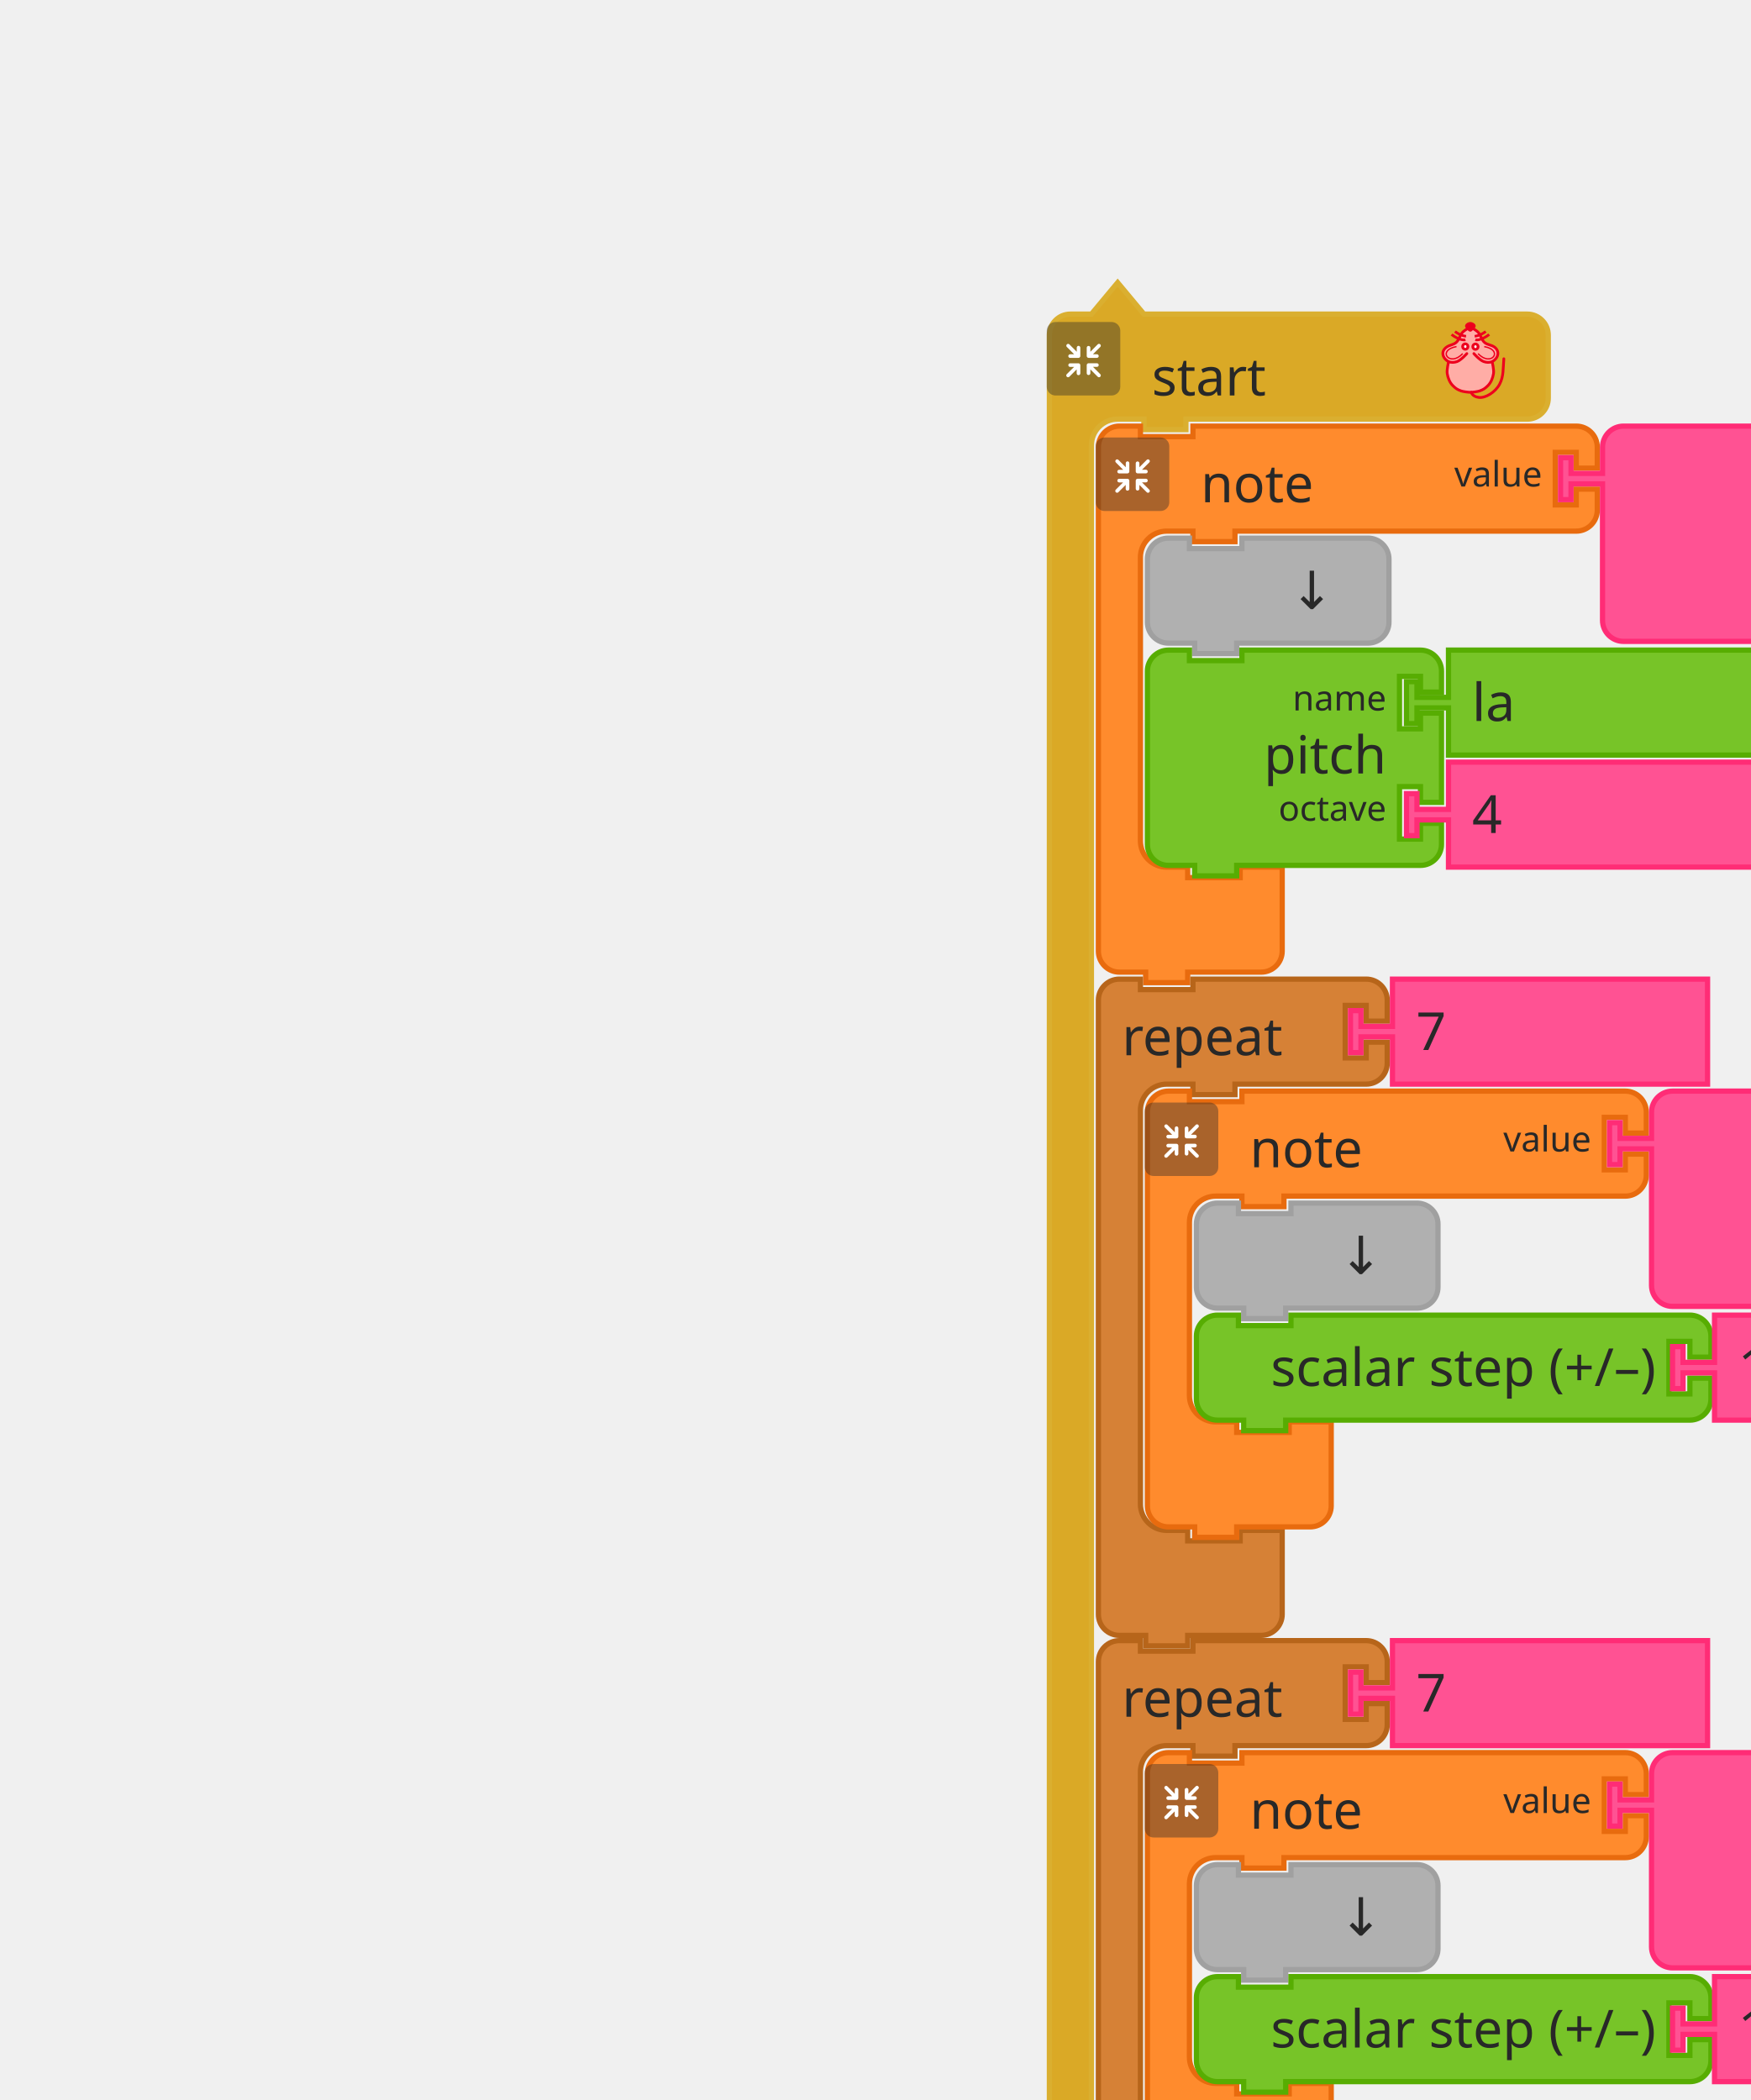
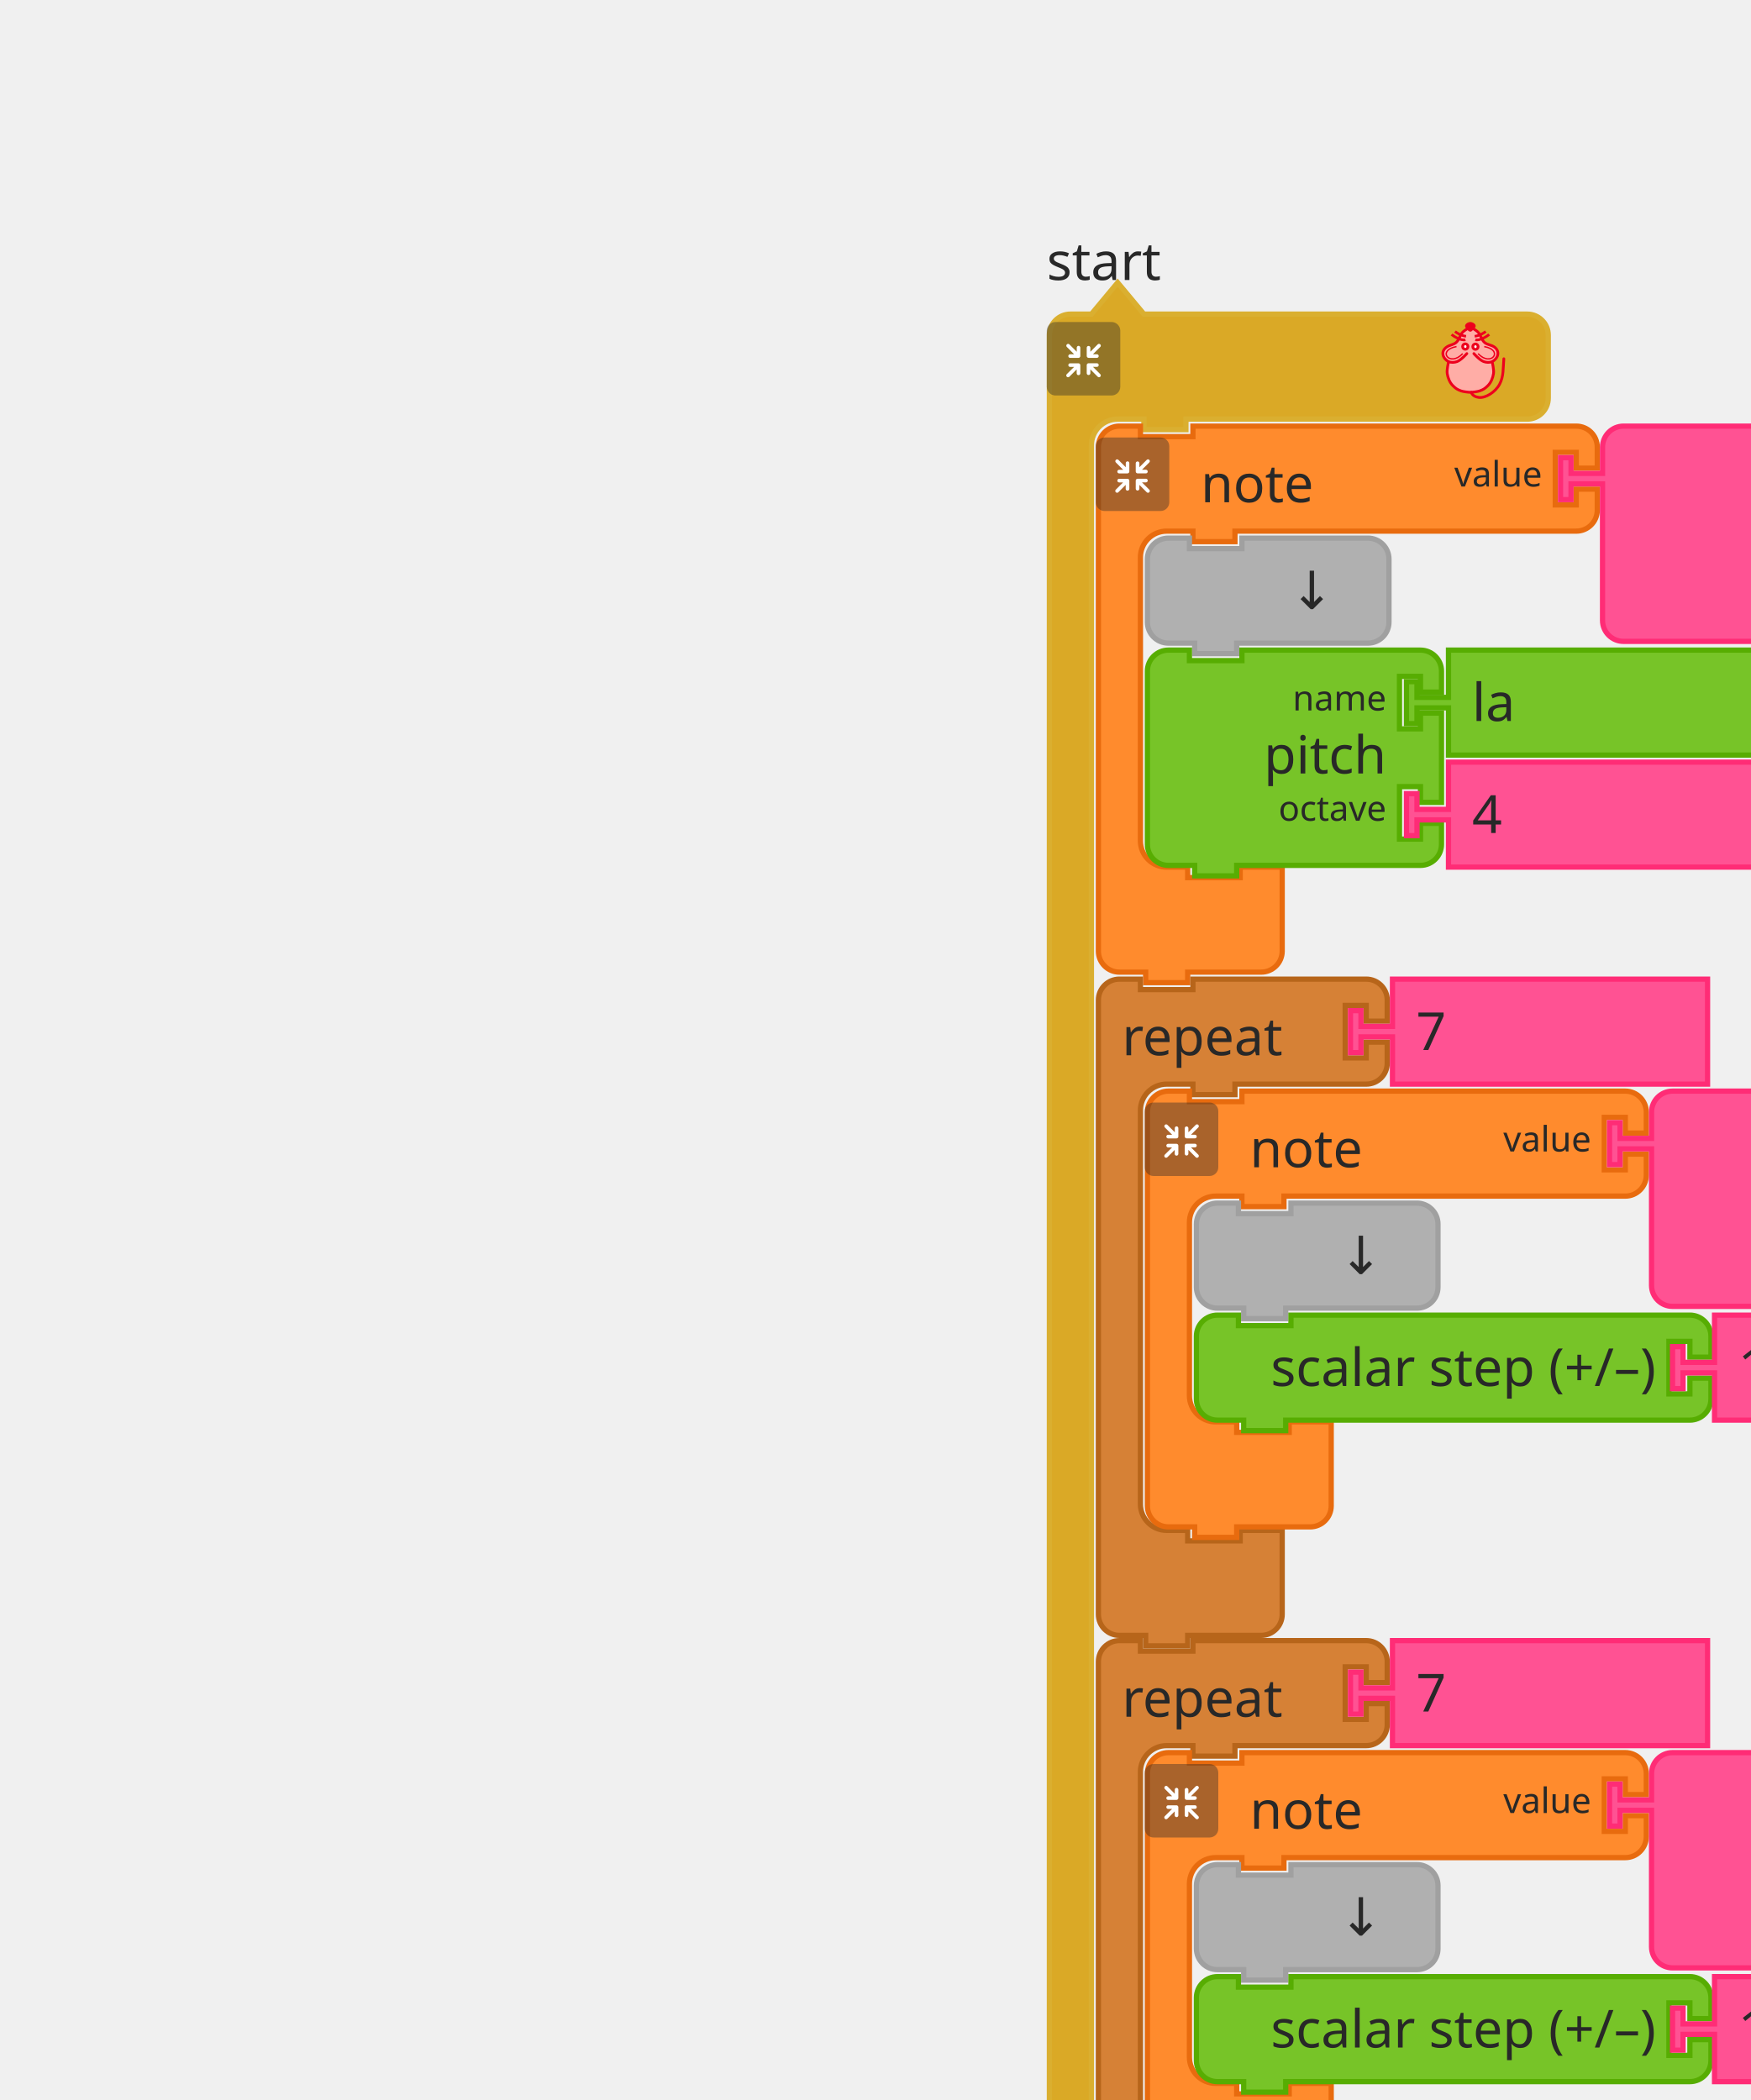
<svg xmlns="http://www.w3.org/2000/svg" width="500" height="600">
  <g>
    <g transform="translate(299, 80)">
      <g transform="scale(1.5, 1.5)">
        <path d="m0.5 14.5 L 0.5 10.5 A 4 4 90 0 1 4.5 6.5 L 8.5 6.5 L 13.5 0.5 L 18.5 6.5 L 27.5 6.5 L 87.5 6.5 L 91.5 6.5 A 4 4 90 0 1 95.5 10.5 L 95.5 14.5 L 95.5 18.5 L 95.5 22.5 A 4 4 90 0 1 91.5 26.5 L 87.5 26.5 L 27.5 26.5 L 26.5 26.5 L 26.5 28.5 L 18.5 28.5 L 18.5 26.5 L 17.5 26.5 L 13.5 26.5 A 5 5 90 0 0 8.5 31.5 L 8.5 35.5 L 8.5 39.5 L 8.5 375.5 L 8.5 379.5 A 5 5 90 0 0 13.5 384.5 L 17.5 384.5 L 17.5 386.5 L 27.5 386.5 L 27.5 384.5 L 35.5 384.5 L 35.5 390.5 L 35.5 396.5 L 35.5 400.5 A 4 4 90 0 1 31.5 404.5 L 27.5 404.5 L 18.5 404.5 L 13.5 410.5 L 8.5 404.5 L 4.5 404.5 A 4 4 90 0 1 0.5 400.5 L 0.5 396.5 z" style="fill:#DAA926;fill-opacity:1;stroke:#DAAF30;stroke-width:1;stroke-linecap:round;stroke-opacity:1;" />
        <text style="font-size:10px;fill:#282828;font-family:sans-serif;text-anchor:start">
-           <tspan x="20" y="22">start</tspan>
+           <tspan x="0" y="0">start</tspan>
        </text>
      </g>
    </g>
    <g transform="translate(299, 92) scale(0.5 0.5)">
      <g style="isolation:isolate">
        <g id="レイヤー_2" data-name="レイヤー 2">
          <g id="Icon">
            <rect width="42" height="42" rx="5" ry="5" style="fill:#292929;opacity:0.4;mix-blend-mode:multiply" />
            <path d="M30.56,29.8l-4.17-4.16h2.26a1,1,0,1,0,0-2.07H23.94a1.08,1.08,0,0,0-1.11,1v0s0,0,0,.06v4.64h0a1,1,0,1,0,2.08,0V27.08l4.19,4.19a1,1,0,0,0,1.46,0A1,1,0,0,0,30.56,29.8Z" style="fill:#fff" />
            <path d="M19.17,24.6a1.08,1.08,0,0,0-1.11-1H13.35a1,1,0,1,0,0,2.07H15.6L11.44,29.8a1,1,0,0,0,1.47,1.47l4.18-4.19v2.26a1,1,0,1,0,2.08,0V24.7s0,0,0-.06A.08.08,0,0,1,19.17,24.6Z" style="fill:#fff" />
            <path d="M23.94,20.5h4.7a1,1,0,1,0,0-2.08H26.39l4.17-4.16a1,1,0,0,0,0-1.47,1,1,0,0,0-1.46,0L24.91,17V14.72a1,1,0,1,0-2.08,0v4.64a.43.43,0,0,0,0,.05v.05A1.09,1.09,0,0,0,23.94,20.5Z" style="fill:#fff" />
            <path d="M18.13,13.62a1.08,1.08,0,0,0-1,1.09V17l-4.18-4.19a1,1,0,0,0-1.47,0,1,1,0,0,0,0,1.46l4.16,4.17H13.35a1,1,0,1,0,0,2.08h4.71a1.09,1.09,0,0,0,1.11-1,.08.08,0,0,1,0,0s0,0,0-.06V14.71A1.07,1.07,0,0,0,18.13,13.62Z" style="fill:#fff" />
          </g>
        </g>
      </g>
    </g>
    <g transform="translate(409, 92) scale(0.4 0.4)">
      <g transform="translate(-3.188483,0.1254822)" style="fill:#ffada6;stroke:#ed001d;stroke-width:2;stroke-miterlimit:4;stroke-dasharray:none" id="g3586">
        <path style="fill:#ffada6;stroke:none;stroke-width:1px;stroke-linecap:butt;stroke-linejoin:miter;stroke-opacity:1" id="path4725" d="m 31.188,5.875 c 0,0 -1.255,-1 -2,-1 -1.491,0 -2.946,0.946 -4,2 -1.581,1.581 -1.693,4.186 -3,6 -0.827,1.147 -1.853,2.173 -3,3 -1.814,1.307 -4.419,1.419 -6,3 -1.054,1.054 -2,2.509 -2,4 0,1.491 1.177,3.54 2,4 2.595,1.45 0.837,0.649 2,2 0,0 -1.04,3.301 -1,5 0.065,2.748 2,7 2,8 0,1 3.622,4.469 6,6 2.395,1.542 5.324,2.059 8.165,2.258 3.066,0.215 5.976,-0.356 8.67,-1.835 1.653,-0.907 3.02,-1.925 4.165,-3.423 1.631,-2.136 3.31,-4.403 4,-7 0.428,-1.611 0.204,-3.346 0,-5 -0.168,-1.364 -1.272,-2.653 -1,-4 0.33,-1.634 2.32,-2.478 3,-4 0.694,-1.552 1.688,-3.446 1,-5 -0.786,-1.777 -3.358,-1.961 -5,-3 -1.016,-0.643 -2.106,-1.197 -3,-2 -1.936,-1.74 -3.442,-3.914 -5,-6 -0.719,-0.963 -1.045,-2.27 -2,-3 -0.838,-0.64 -1.974,-1.242 -3,-1 -0.459,0.108 -1,1 -1,1" />
        <path d="m 46.21,28.157 c 0,0 1.464,5.739 1.001,8.584 -0.503,3.094 -1.734,6.32 -4.004,8.584 -2.062,2.056 -3.207,2.828 -6.007,3.815 -1.29,0.455 -4.974,0.954 -6.514,0.954 -1.541,0 -5.224,-0.499 -6.514,-0.954 -2.799,-0.987 -3.945,-1.759 -6.007,-3.815 -2.271,-2.264 -3.501,-5.49 -4.004,-8.584 -0.463,-2.845 1.001,-8.584 1.001,-8.584 M 28.176,22.434 c 0,0 -4.122,4.706 -7.008,5.723 -1.878,0.662 -4.202,0.826 -6.007,0 -1.926,-0.882 -3.584,-2.773 -4.004,-4.769 -0.478,-2.269 0.559,-4.124 2.47,-5.529 2.067,-1.52 4.598,-1.663 6.539,-3.055 2.515,-1.804 2.912,-5.39 5.005,-7.63 1.421,-1.521 5.513,-3.815 5.513,-3.815 0,0 4.092,2.294 5.513,3.815 2.093,2.24 2.49,5.826 5.005,7.63 1.941,1.392 4.539,1.466 6.606,2.927 1.937,1.37 2.882,3.387 2.404,5.656 -0.421,1.996 -2.079,3.887 -4.004,4.769 -1.805,0.826 -4.129,0.662 -6.007,0 -2.885,-1.017 -7.008,-5.723 -7.008,-5.723" id="path4505-6" style="fill:none;stroke:#ed001d;stroke-width:1.954;stroke-linecap:round;stroke-linejoin:miter;stroke-miterlimit:4;stroke-dasharray:none;stroke-opacity:1" />
        <g id="g4565" transform="matrix(1.001084,0,0,0.9537592,57.40195,5.386365)" style="fill:none;stroke:#ed001d;stroke-opacity:1">
          <g id="g4553" transform="translate(0,-1)" style="fill:none;stroke:#ed001d;stroke-opacity:1">
            <path d="M -30.228,8.514 C -33.423,9.403 -38.624,5.875 -40.103,4.586" id="path3411-7" style="fill:none;fill-rule:evenodd;stroke:#ed001d;stroke-width:1.932;stroke-linecap:butt;stroke-linejoin:miter;stroke-miterlimit:4;stroke-dasharray:none;stroke-opacity:1" />
            <path d="M -29.76,5.905 C -33.101,5.474 -35.931,3.736 -37.634,2.342" id="path3413-5" style="fill:none;fill-rule:evenodd;stroke:#ed001d;stroke-width:1.932;stroke-linecap:butt;stroke-linejoin:miter;stroke-miterlimit:4;stroke-dasharray:none;stroke-opacity:1" />
          </g>
          <g id="g4557" style="fill:none;stroke:#ed001d;stroke-opacity:1">
            <path d="m -23.146,7.514 c 3.195,0.889 8.396,-2.64 9.874,-3.929" id="path3411-3" style="fill:none;fill-rule:evenodd;stroke:#ed001d;stroke-width:1.932;stroke-linecap:butt;stroke-linejoin:miter;stroke-miterlimit:4;stroke-dasharray:none;stroke-opacity:1" />
            <path d="m -23.614,4.905 c 3.341,-0.431 6.171,-2.168 7.873,-3.563" id="path3413-56" style="fill:none;fill-rule:evenodd;stroke:#ed001d;stroke-width:1.932;stroke-linecap:butt;stroke-linejoin:miter;stroke-miterlimit:4;stroke-dasharray:none;stroke-opacity:1" />
          </g>
        </g>
        <g id="g4636" transform="matrix(1.001084,0,0,0.9537592,57.9306,3.478847)" style="fill:#ffffff;stroke:#ed001d;stroke-opacity:1;fill-opacity:0.941">
          <ellipse cx="-30.837" cy="14.613" id="circle3409-2" rx="1.885" ry="2.067" style="fill:#ffffff;fill-rule:evenodd;stroke:#ed001d;stroke-width:2;stroke-linecap:butt;stroke-linejoin:miter;stroke-miterlimit:4;stroke-dasharray:none;stroke-opacity:1;fill-opacity:0.941" />
          <ellipse cx="-23.593" cy="14.699" id="ellipse4229-9" rx="1.885" ry="2.067" style="fill:#ffffff;fill-rule:evenodd;stroke:#ed001d;stroke-width:2;stroke-linecap:butt;stroke-linejoin:miter;stroke-miterlimit:4;stroke-dasharray:none;stroke-opacity:1;fill-opacity:0.941" />
        </g>
        <g id="g4632" transform="matrix(1.001084,0,0,0.9537592,58.02711,3.478847)" style="fill:none;stroke:#ed001d;stroke-opacity:1">
          <path d="m -37.187,14.625 c -14.34,2.75 -4.81,15.672 4.375,5.25" id="path4303-1" style="fill:none;fill-rule:evenodd;stroke:#ed001d;stroke-width:1px;stroke-linecap:butt;stroke-linejoin:miter;stroke-miterlimit:4;stroke-dasharray:none;stroke-opacity:1" />
          <path d="m -17.437,14.625 c 14.34,2.75 4.81,15.672 -4.375,5.25" id="path4303-1-2" style="fill:none;fill-rule:evenodd;stroke:#ed001d;stroke-width:1px;stroke-linecap:butt;stroke-linejoin:miter;stroke-miterlimit:4;stroke-dasharray:none;stroke-opacity:1" />
        </g>
        <path d="m 33.128,3.359 c -1.385,1.314 -1.986,2.379 -2.46,2.379 -0.663,0 -1.273,-1.065 -2.46,-2.379 -0.973,-1.077 1.101,-2.379 2.46,-2.379 1.359,0 3.533,1.361 2.46,2.379 z" id="path4227-7" style="fill:#ed001d;fill-rule:evenodd;stroke:#ed001d;stroke-width:2.164;stroke-linecap:butt;stroke-linejoin:miter;stroke-miterlimit:4;stroke-dasharray:none;stroke-opacity:1;fill-opacity:1" />
        <path style="fill:none;stroke:#ed001d;stroke-width:1.954;stroke-linecap:round;stroke-linejoin:miter;stroke-miterlimit:4;stroke-dasharray:none;stroke-opacity:1" id="path4653" d="m 31.302,50.086 c 0,0 0.723,3.124 5.5,3.67 4.777,0.546 11.785,-3.779 14.788,-9.501 3.003,-5.723 2.403,-11.491 3.003,-18.121" />
      </g>
    </g>
  </g>
  <g>
    <g transform="translate(313, 121)">
      <g transform="scale(1.5, 1.5)">
        <path d="m0.5 8.5 L 0.5 4.5 A 4 4 90 0 1 4.5 0.5 L 8.5 0.5 L 8.5 2.5 L 18.5 2.5 L 18.5 0.5 L 27.5 0.5 L 87.5 0.5 L 91.5 0.5 A 4 4 90 0 1 95.5 4.5 L 95.5 8.5 L 91.5 8.5 L 91.5 5.5 L 87.5 5.5 L 87.5 15.5 L 91.5 15.5 L 91.5 12.5 L 95.5 12.5 L 95.5 16.5 A 4 4 90 0 1 91.5 20.5 L 87.5 20.5 L 27.5 20.5 L 26.5 20.5 L 26.5 22.5 L 18.5 22.5 L 18.5 20.5 L 17.5 20.5 L 13.5 20.5 A 5 5 90 0 0 8.5 25.5 L 8.5 29.5 L 8.5 33.5 L 8.5 75.5 L 8.5 79.5 A 5 5 90 0 0 13.5 84.5 L 17.5 84.5 L 17.5 86.5 L 27.5 86.5 L 27.5 84.5 L 35.5 84.5 L 35.5 90.5 L 35.5 96.5 L 35.5 100.5 A 4 4 90 0 1 31.5 104.5 L 27.5 104.5 L 18.5 104.5 L 17.5 104.5 L 17.5 106.5 L 9.5 106.5 L 9.5 104.5 L 8.5 104.5 L 4.5 104.5 A 4 4 90 0 1 0.5 100.5 L 0.5 96.5 z" style="fill:#FF8B2D;fill-opacity:1;stroke:#E86B0E;stroke-width:1;stroke-linecap:round;stroke-opacity:1;" />
        <text style="font-size:10px;fill:#282828;font-family:sans-serif;text-anchor:start">
          <tspan x="20" y="15">note</tspan>
        </text>
        <text style="font-size:6.667px;fill:#282828;font-family:sans-serif;text-anchor:end">
          <tspan x="85" y="12">value</tspan>
        </text>
      </g>
    </g>
    <g transform="translate(313, 125) scale(0.5 0.5)">
      <g style="isolation:isolate">
        <g id="レイヤー_2" data-name="レイヤー 2">
          <g id="Icon">
            <rect width="42" height="42" rx="5" ry="5" style="fill:#292929;opacity:0.4;mix-blend-mode:multiply" />
            <path d="M30.56,29.8l-4.17-4.16h2.26a1,1,0,1,0,0-2.07H23.94a1.08,1.08,0,0,0-1.11,1v0s0,0,0,.06v4.64h0a1,1,0,1,0,2.08,0V27.08l4.19,4.19a1,1,0,0,0,1.46,0A1,1,0,0,0,30.56,29.8Z" style="fill:#fff" />
            <path d="M19.17,24.6a1.08,1.08,0,0,0-1.11-1H13.35a1,1,0,1,0,0,2.07H15.6L11.44,29.8a1,1,0,0,0,1.47,1.47l4.18-4.19v2.26a1,1,0,1,0,2.08,0V24.7s0,0,0-.06A.08.08,0,0,1,19.17,24.6Z" style="fill:#fff" />
            <path d="M23.94,20.5h4.7a1,1,0,1,0,0-2.08H26.39l4.17-4.16a1,1,0,0,0,0-1.47,1,1,0,0,0-1.46,0L24.91,17V14.72a1,1,0,1,0-2.08,0v4.64a.43.43,0,0,0,0,.05v.05A1.09,1.09,0,0,0,23.94,20.5Z" style="fill:#fff" />
            <path d="M18.13,13.62a1.08,1.08,0,0,0-1,1.09V17l-4.18-4.19a1,1,0,0,0-1.47,0,1,1,0,0,0,0,1.46l4.16,4.17H13.35a1,1,0,1,0,0,2.08h4.71a1.09,1.09,0,0,0,1.11-1,.08.08,0,0,1,0,0s0,0,0-.06V14.71A1.07,1.07,0,0,0,18.13,13.62Z" style="fill:#fff" />
          </g>
        </g>
      </g>
    </g>
  </g>
  <g transform="translate(445, 121)">
    <g transform="scale(1.5, 1.5)">
      <path d="m8.5 8.5 L 8.5 4.5 A 4 4 90 0 1 12.5 0.5 L 16.5 0.5 L 26.5 0.5 L 56.5 0.5 L 60.5 0.5 A 4 4 90 0 1 64.5 4.5 L 64.5 8.5 L 60.5 8.5 L 60.5 5.5 L 56.5 5.5 L 56.5 15.5 L 60.5 15.5 L 60.5 12.5 L 64.5 12.5 L 64.5 29.5 L 60.5 29.5 L 60.5 26.5 L 56.5 26.5 L 56.5 36.5 L 60.5 36.5 L 60.5 33.5 L 64.5 33.5 L 64.5 37.5 A 4 4 90 0 1 60.5 41.5 L 56.5 41.5 L 26.5 41.5 L 16.5 41.5 L 12.5 41.5 A 4 4 90 0 1 8.5 37.5 L 8.5 33.5 L 8.5 12.5 L 8.5 11.5 L 2.5 11.5 L 2.5 14.5 L 0.5 14.5 L 0.5 6.5 L 2.5 6.5 L 2.5 9.5 L 8.5 9.5 L 8.5 8.5 z" style="fill:#FF5293;fill-opacity:1;stroke:#FF2C76;stroke-width:1;stroke-linecap:round;stroke-opacity:1;" />
      <text style="font-size:9px;fill:#282828;font-family:sans-serif;text-anchor:end">
        <tspan x="54" y="23">➗</tspan>
      </text>
      <text style="font-size:6px;fill:#282828;font-family:sans-serif;text-anchor:end">
        <tspan x="54" y="12" />
      </text>
      <text style="font-size:6px;fill:#282828;font-family:sans-serif;text-anchor:end">
        <tspan x="54" y="33" />
      </text>
    </g>
  </g>
  <g transform="translate(531, 121)">
    <g transform="scale(1.5, 1.5)">
      <path d="m8.5 0.5 L 68.5 0.5 L 68.5 20.5 L 8.5 20.5 L 8.5 12.5 L 8.5 11.5 L 2.5 11.5 L 2.5 14.5 L 0.5 14.5 L 0.5 6.5 L 2.5 6.5 L 2.5 9.5 L 8.5 9.5 L 8.5 8.5 z" style="fill:#FF5293;fill-opacity:1;stroke:#FF2C76;stroke-width:1;stroke-linecap:round;stroke-opacity:1;" />
      <text style="font-size:10px;fill:#282828;font-family:sans-serif;text-anchor:start">
        <tspan x="13" y="14">1</tspan>
      </text>
    </g>
  </g>
  <g transform="translate(531, 153)">
    <g transform="scale(1.5, 1.5)">
      <path d="m8.5 0.5 L 68.5 0.5 L 68.5 20.5 L 8.5 20.5 L 8.5 12.5 L 8.5 11.5 L 2.5 11.5 L 2.5 14.5 L 0.5 14.5 L 0.5 6.5 L 2.5 6.5 L 2.5 9.5 L 8.5 9.5 L 8.5 8.5 z" style="fill:#FF5293;fill-opacity:1;stroke:#FF2C76;stroke-width:1;stroke-linecap:round;stroke-opacity:1;" />
      <text style="font-size:10px;fill:#282828;font-family:sans-serif;text-anchor:start">
        <tspan x="13" y="14">8</tspan>
      </text>
    </g>
  </g>
  <g transform="translate(327, 153)">
    <g transform="scale(1.5, 1.5)">
      <path d="m0.5 8.5 L 0.5 4.5 A 4 4 90 0 1 4.5 0.5 L 8.5 0.5 L 8.5 2.5 L 18.5 2.5 L 18.5 0.5 L 38.5 0.5 L 42.5 0.5 A 4 4 90 0 1 46.5 4.5 L 46.5 8.5 L 46.5 12.5 L 46.5 16.5 A 4 4 90 0 1 42.5 20.5 L 38.5 20.5 L 18.5 20.5 L 17.5 20.5 L 17.5 22.5 L 9.5 22.5 L 9.5 20.5 L 8.5 20.5 L 4.5 20.5 A 4 4 90 0 1 0.5 16.5 L 0.5 12.5 z" style="fill:#B0B0B0;fill-opacity:1;stroke:#A0A0A0;stroke-width:1;stroke-linecap:round;stroke-opacity:1;" />
      <text style="font-size:10px;fill:#282828;font-family:sans-serif;text-anchor:end">
        <tspan x="36" y="14">↓</tspan>
      </text>
    </g>
  </g>
  <g transform="translate(327, 185)">
    <g transform="scale(1.5, 1.5)">
      <path d="m0.5 8.5 L 0.5 4.5 A 4 4 90 0 1 4.5 0.5 L 8.5 0.5 L 8.5 2.5 L 18.5 2.5 L 18.5 0.5 L 48.5 0.5 L 52.5 0.5 A 4 4 90 0 1 56.5 4.5 L 56.5 8.5 L 52.5 8.5 L 52.5 5.5 L 48.5 5.5 L 48.5 15.5 L 52.5 15.5 L 52.5 12.5 L 56.5 12.5 L 56.5 29.5 L 52.5 29.5 L 52.5 26.5 L 48.5 26.5 L 48.5 36.5 L 52.5 36.5 L 52.5 33.5 L 56.5 33.5 L 56.5 37.5 A 4 4 90 0 1 52.5 41.5 L 48.5 41.5 L 18.5 41.5 L 17.5 41.5 L 17.5 43.5 L 9.5 43.5 L 9.5 41.5 L 8.5 41.5 L 4.5 41.5 A 4 4 90 0 1 0.5 37.5 L 0.5 33.5 L 0.5 12.5 L 0.5 8.5 z" style="fill:#77C428;fill-opacity:1;stroke:#57AD02;stroke-width:1;stroke-linecap:round;stroke-opacity:1;" />
      <text style="font-size:10px;fill:#282828;font-family:sans-serif;text-anchor:end">
        <tspan x="46" y="24">pitch</tspan>
      </text>
      <text style="font-size:6.667px;fill:#282828;font-family:sans-serif;text-anchor:end">
        <tspan x="46" y="12">name</tspan>
      </text>
      <text style="font-size:6.667px;fill:#282828;font-family:sans-serif;text-anchor:end">
        <tspan x="46" y="33">octave</tspan>
      </text>
    </g>
  </g>
  <g transform="translate(401, 185)">
    <g transform="scale(1.5, 1.5)">
      <path d="m8.5 0.5 L 68.5 0.5 L 68.5 20.5 L 8.5 20.5 L 8.5 12.5 L 8.5 11.5 L 2.5 11.5 L 2.5 14.5 L 0.5 14.5 L 0.5 6.5 L 2.5 6.5 L 2.5 9.5 L 8.5 9.5 L 8.5 8.5 z" style="fill:#77C428;fill-opacity:1;stroke:#57AD02;stroke-width:1;stroke-linecap:round;stroke-opacity:1;" />
      <text style="font-size:10px;fill:#282828;font-family:sans-serif;text-anchor:start">
        <tspan x="13" y="14">la</tspan>
      </text>
    </g>
  </g>
  <g transform="translate(401, 217)">
    <g transform="scale(1.5, 1.5)">
      <path d="m8.5 0.5 L 68.5 0.5 L 68.5 20.5 L 8.5 20.5 L 8.5 12.5 L 8.5 11.5 L 2.5 11.5 L 2.5 14.5 L 0.5 14.5 L 0.5 6.5 L 2.5 6.5 L 2.5 9.5 L 8.5 9.5 L 8.5 8.5 z" style="fill:#FF5293;fill-opacity:1;stroke:#FF2C76;stroke-width:1;stroke-linecap:round;stroke-opacity:1;" />
      <text style="font-size:10px;fill:#282828;font-family:sans-serif;text-anchor:start">
        <tspan x="13" y="14">4</tspan>
      </text>
    </g>
  </g>
  <g transform="translate(313, 279)">
    <g transform="scale(1.5, 1.5)">
      <path d="m0.5 8.5 L 0.5 4.5 A 4 4 90 0 1 4.5 0.5 L 8.5 0.5 L 8.5 2.5 L 18.5 2.5 L 18.5 0.5 L 27.5 0.5 L 47.5 0.5 L 51.5 0.5 A 4 4 90 0 1 55.5 4.5 L 55.5 8.5 L 51.5 8.5 L 51.5 5.5 L 47.5 5.5 L 47.5 15.5 L 51.5 15.5 L 51.5 12.5 L 55.5 12.5 L 55.5 16.5 A 4 4 90 0 1 51.5 20.5 L 47.5 20.5 L 27.5 20.5 L 26.5 20.5 L 26.5 22.5 L 18.5 22.5 L 18.5 20.5 L 17.5 20.5 L 13.5 20.5 A 5 5 90 0 0 8.5 25.5 L 8.5 29.5 L 8.5 33.5 L 8.5 96.5 L 8.5 100.5 A 5 5 90 0 0 13.5 105.5 L 17.5 105.5 L 17.5 107.5 L 27.5 107.5 L 27.5 105.5 L 35.5 105.5 L 35.5 111.5 L 35.5 117.5 L 35.5 121.5 A 4 4 90 0 1 31.5 125.5 L 27.5 125.5 L 18.5 125.5 L 17.5 125.5 L 17.5 127.5 L 9.5 127.5 L 9.5 125.5 L 8.5 125.5 L 4.5 125.5 A 4 4 90 0 1 0.5 121.5 L 0.5 117.5 z" style="fill:#D68136;fill-opacity:1;stroke:#B7651A;stroke-width:1;stroke-linecap:round;stroke-opacity:1;" />
      <text style="font-size:10px;fill:#282828;font-family:sans-serif;text-anchor:start">
        <tspan x="5" y="15">repeat</tspan>
      </text>
      <text style="font-size:6.667px;fill:#282828;font-family:sans-serif;text-anchor:end">
        <tspan x="45" y="12" />
      </text>
    </g>
  </g>
  <g transform="translate(385, 279)">
    <g transform="scale(1.5, 1.5)">
      <path d="m8.5 0.5 L 68.5 0.5 L 68.5 20.5 L 8.5 20.5 L 8.5 12.5 L 8.5 11.5 L 2.5 11.5 L 2.5 14.5 L 0.5 14.5 L 0.5 6.5 L 2.5 6.5 L 2.5 9.5 L 8.5 9.5 L 8.5 8.5 z" style="fill:#FF5293;fill-opacity:1;stroke:#FF2C76;stroke-width:1;stroke-linecap:round;stroke-opacity:1;" />
      <text style="font-size:10px;fill:#282828;font-family:sans-serif;text-anchor:start">
        <tspan x="13" y="14">7</tspan>
      </text>
    </g>
  </g>
  <g>
    <g transform="translate(327, 311)">
      <g transform="scale(1.5, 1.5)">
        <path d="m0.5 8.5 L 0.5 4.5 A 4 4 90 0 1 4.5 0.5 L 8.5 0.5 L 8.5 2.5 L 18.5 2.5 L 18.5 0.5 L 27.5 0.5 L 87.5 0.5 L 91.5 0.5 A 4 4 90 0 1 95.5 4.5 L 95.5 8.5 L 91.5 8.5 L 91.5 5.5 L 87.5 5.5 L 87.5 15.5 L 91.5 15.5 L 91.5 12.5 L 95.5 12.5 L 95.5 16.5 A 4 4 90 0 1 91.5 20.5 L 87.5 20.5 L 27.5 20.5 L 26.5 20.5 L 26.5 22.5 L 18.5 22.5 L 18.5 20.5 L 17.5 20.5 L 13.5 20.5 A 5 5 90 0 0 8.5 25.5 L 8.5 29.5 L 8.5 33.5 L 8.5 54.5 L 8.5 58.5 A 5 5 90 0 0 13.5 63.5 L 17.5 63.5 L 17.5 65.5 L 27.5 65.5 L 27.5 63.5 L 35.5 63.5 L 35.5 69.5 L 35.5 75.5 L 35.5 79.5 A 4 4 90 0 1 31.5 83.5 L 27.5 83.5 L 18.5 83.5 L 17.5 83.5 L 17.5 85.5 L 9.5 85.5 L 9.5 83.5 L 8.5 83.5 L 4.5 83.5 A 4 4 90 0 1 0.5 79.5 L 0.5 75.5 z" style="fill:#FF8B2D;fill-opacity:1;stroke:#E86B0E;stroke-width:1;stroke-linecap:round;stroke-opacity:1;" />
        <text style="font-size:10px;fill:#282828;font-family:sans-serif;text-anchor:start">
          <tspan x="20" y="15">note</tspan>
        </text>
        <text style="font-size:6.667px;fill:#282828;font-family:sans-serif;text-anchor:end">
          <tspan x="85" y="12">value</tspan>
        </text>
      </g>
    </g>
    <g transform="translate(327, 315) scale(0.5 0.5)">
      <g style="isolation:isolate">
        <g id="レイヤー_2" data-name="レイヤー 2">
          <g id="Icon">
            <rect width="42" height="42" rx="5" ry="5" style="fill:#292929;opacity:0.4;mix-blend-mode:multiply" />
            <path d="M30.56,29.8l-4.17-4.16h2.26a1,1,0,1,0,0-2.07H23.94a1.08,1.08,0,0,0-1.11,1v0s0,0,0,.06v4.64h0a1,1,0,1,0,2.08,0V27.08l4.19,4.19a1,1,0,0,0,1.46,0A1,1,0,0,0,30.56,29.8Z" style="fill:#fff" />
            <path d="M19.17,24.6a1.08,1.08,0,0,0-1.11-1H13.35a1,1,0,1,0,0,2.07H15.6L11.44,29.8a1,1,0,0,0,1.47,1.47l4.18-4.19v2.26a1,1,0,1,0,2.08,0V24.7s0,0,0-.06A.08.08,0,0,1,19.17,24.6Z" style="fill:#fff" />
            <path d="M23.94,20.5h4.7a1,1,0,1,0,0-2.08H26.39l4.17-4.16a1,1,0,0,0,0-1.47,1,1,0,0,0-1.46,0L24.91,17V14.72a1,1,0,1,0-2.08,0v4.64a.43.43,0,0,0,0,.05v.05A1.09,1.09,0,0,0,23.94,20.5Z" style="fill:#fff" />
            <path d="M18.13,13.62a1.08,1.08,0,0,0-1,1.09V17l-4.18-4.19a1,1,0,0,0-1.47,0,1,1,0,0,0,0,1.46l4.16,4.17H13.35a1,1,0,1,0,0,2.08h4.71a1.09,1.09,0,0,0,1.11-1,.08.08,0,0,1,0,0s0,0,0-.06V14.71A1.07,1.07,0,0,0,18.13,13.62Z" style="fill:#fff" />
          </g>
        </g>
      </g>
    </g>
  </g>
  <g transform="translate(459, 311)">
    <g transform="scale(1.5, 1.5)">
      <path d="m8.5 8.5 L 8.5 4.5 A 4 4 90 0 1 12.5 0.5 L 16.5 0.5 L 26.5 0.5 L 56.5 0.5 L 60.5 0.5 A 4 4 90 0 1 64.5 4.5 L 64.5 8.5 L 60.5 8.5 L 60.5 5.5 L 56.5 5.5 L 56.5 15.5 L 60.5 15.5 L 60.5 12.5 L 64.5 12.5 L 64.5 29.5 L 60.5 29.5 L 60.5 26.5 L 56.5 26.5 L 56.5 36.5 L 60.5 36.5 L 60.5 33.5 L 64.5 33.5 L 64.5 37.5 A 4 4 90 0 1 60.5 41.5 L 56.5 41.5 L 26.5 41.5 L 16.5 41.5 L 12.5 41.5 A 4 4 90 0 1 8.5 37.5 L 8.5 33.5 L 8.5 12.5 L 8.5 11.5 L 2.5 11.5 L 2.5 14.5 L 0.5 14.5 L 0.5 6.5 L 2.5 6.5 L 2.5 9.5 L 8.5 9.5 L 8.5 8.5 z" style="fill:#FF5293;fill-opacity:1;stroke:#FF2C76;stroke-width:1;stroke-linecap:round;stroke-opacity:1;" />
      <text style="font-size:9px;fill:#282828;font-family:sans-serif;text-anchor:end">
        <tspan x="54" y="23">➗</tspan>
      </text>
      <text style="font-size:6px;fill:#282828;font-family:sans-serif;text-anchor:end">
        <tspan x="54" y="12" />
      </text>
      <text style="font-size:6px;fill:#282828;font-family:sans-serif;text-anchor:end">
        <tspan x="54" y="33" />
      </text>
    </g>
  </g>
  <g transform="translate(545, 311)">
    <g transform="scale(1.5, 1.5)">
      <path d="m8.5 0.5 L 68.5 0.5 L 68.5 20.5 L 8.5 20.5 L 8.5 12.5 L 8.5 11.5 L 2.5 11.5 L 2.5 14.5 L 0.5 14.5 L 0.5 6.5 L 2.5 6.5 L 2.5 9.5 L 8.5 9.5 L 8.5 8.5 z" style="fill:#FF5293;fill-opacity:1;stroke:#FF2C76;stroke-width:1;stroke-linecap:round;stroke-opacity:1;" />
      <text style="font-size:10px;fill:#282828;font-family:sans-serif;text-anchor:start">
        <tspan x="13" y="14">1</tspan>
      </text>
    </g>
  </g>
  <g transform="translate(545, 343)">
    <g transform="scale(1.5, 1.5)">
      <path d="m8.5 0.5 L 68.5 0.5 L 68.5 20.5 L 8.5 20.5 L 8.5 12.5 L 8.5 11.5 L 2.5 11.5 L 2.5 14.5 L 0.5 14.5 L 0.5 6.5 L 2.5 6.5 L 2.5 9.5 L 8.5 9.5 L 8.5 8.5 z" style="fill:#FF5293;fill-opacity:1;stroke:#FF2C76;stroke-width:1;stroke-linecap:round;stroke-opacity:1;" />
      <text style="font-size:10px;fill:#282828;font-family:sans-serif;text-anchor:start">
        <tspan x="13" y="14">8</tspan>
      </text>
    </g>
  </g>
  <g transform="translate(341, 343)">
    <g transform="scale(1.5, 1.5)">
      <path d="m0.5 8.5 L 0.5 4.5 A 4 4 90 0 1 4.5 0.5 L 8.5 0.5 L 8.5 2.5 L 18.5 2.5 L 18.5 0.5 L 38.5 0.5 L 42.5 0.5 A 4 4 90 0 1 46.5 4.5 L 46.5 8.5 L 46.5 12.5 L 46.5 16.5 A 4 4 90 0 1 42.5 20.5 L 38.5 20.5 L 18.5 20.5 L 17.5 20.5 L 17.5 22.5 L 9.5 22.5 L 9.5 20.5 L 8.5 20.5 L 4.5 20.5 A 4 4 90 0 1 0.5 16.5 L 0.5 12.5 z" style="fill:#B0B0B0;fill-opacity:1;stroke:#A0A0A0;stroke-width:1;stroke-linecap:round;stroke-opacity:1;" />
      <text style="font-size:10px;fill:#282828;font-family:sans-serif;text-anchor:end">
        <tspan x="36" y="14">↓</tspan>
      </text>
    </g>
  </g>
  <g transform="translate(341, 375)">
    <g transform="scale(1.5, 1.5)">
      <path d="m0.5 8.5 L 0.5 4.5 A 4 4 90 0 1 4.5 0.5 L 8.5 0.5 L 8.5 2.5 L 18.5 2.5 L 18.5 0.5 L 90.473 0.5 L 94.473 0.5 A 4 4 90 0 1 98.473 4.5 L 98.473 8.5 L 94.473 8.5 L 94.473 5.5 L 90.473 5.5 L 90.473 15.5 L 94.473 15.5 L 94.473 12.5 L 98.473 12.5 L 98.473 16.5 A 4 4 90 0 1 94.473 20.5 L 90.473 20.5 L 18.5 20.5 L 17.5 20.5 L 17.5 22.5 L 9.5 22.5 L 9.5 20.5 L 8.5 20.5 L 4.5 20.5 A 4 4 90 0 1 0.5 16.5 L 0.5 12.5 L 0.5 8.5 z" style="fill:#77C428;fill-opacity:1;stroke:#57AD02;stroke-width:1;stroke-linecap:round;stroke-opacity:1;" />
      <text style="font-size:10px;fill:#282828;font-family:sans-serif;text-anchor:end">
        <tspan x="88" y="14">scalar step (+/–)</tspan>
      </text>
      <text style="font-size:6.667px;fill:#282828;font-family:sans-serif;text-anchor:end">
        <tspan x="88" y="12" />
      </text>
    </g>
  </g>
  <g transform="translate(477, 375)">
    <g transform="scale(1.5, 1.5)">
      <path d="m8.5 0.5 L 68.5 0.5 L 68.5 20.5 L 8.5 20.5 L 8.5 12.5 L 8.5 11.5 L 2.5 11.5 L 2.5 14.5 L 0.5 14.5 L 0.5 6.5 L 2.5 6.5 L 2.5 9.5 L 8.5 9.5 L 8.5 8.5 z" style="fill:#FF5293;fill-opacity:1;stroke:#FF2C76;stroke-width:1;stroke-linecap:round;stroke-opacity:1;" />
      <text style="font-size:10px;fill:#282828;font-family:sans-serif;text-anchor:start">
        <tspan x="13" y="14">1</tspan>
      </text>
    </g>
  </g>
  <g transform="translate(313, 468)">
    <g transform="scale(1.5, 1.5)">
      <path d="m0.5 8.5 L 0.5 4.5 A 4 4 90 0 1 4.5 0.5 L 8.5 0.5 L 8.5 2.5 L 18.5 2.5 L 18.5 0.5 L 27.5 0.5 L 47.5 0.5 L 51.5 0.5 A 4 4 90 0 1 55.5 4.5 L 55.5 8.5 L 51.5 8.5 L 51.5 5.5 L 47.5 5.5 L 47.5 15.5 L 51.5 15.5 L 51.5 12.5 L 55.5 12.5 L 55.5 16.5 A 4 4 90 0 1 51.5 20.5 L 47.5 20.5 L 27.5 20.5 L 26.5 20.5 L 26.5 22.5 L 18.5 22.5 L 18.5 20.5 L 17.5 20.5 L 13.5 20.5 A 5 5 90 0 0 8.5 25.5 L 8.5 29.5 L 8.5 33.5 L 8.5 96.5 L 8.5 100.5 A 5 5 90 0 0 13.5 105.5 L 17.5 105.5 L 17.5 107.5 L 27.5 107.5 L 27.5 105.5 L 35.5 105.5 L 35.5 111.5 L 35.5 117.5 L 35.5 121.5 A 4 4 90 0 1 31.5 125.5 L 27.5 125.5 L 18.5 125.5 L 17.5 125.5 L 17.5 127.5 L 9.5 127.5 L 9.5 125.5 L 8.5 125.5 L 4.5 125.5 A 4 4 90 0 1 0.5 121.5 L 0.5 117.5 z" style="fill:#D68136;fill-opacity:1;stroke:#B7651A;stroke-width:1;stroke-linecap:round;stroke-opacity:1;" />
      <text style="font-size:10px;fill:#282828;font-family:sans-serif;text-anchor:start">
        <tspan x="5" y="15">repeat</tspan>
      </text>
      <text style="font-size:6.667px;fill:#282828;font-family:sans-serif;text-anchor:end">
        <tspan x="45" y="12" />
      </text>
    </g>
  </g>
  <g transform="translate(385, 468)">
    <g transform="scale(1.5, 1.5)">
      <path d="m8.5 0.5 L 68.5 0.5 L 68.5 20.5 L 8.5 20.5 L 8.5 12.5 L 8.5 11.5 L 2.5 11.5 L 2.5 14.5 L 0.5 14.5 L 0.5 6.5 L 2.5 6.5 L 2.5 9.5 L 8.5 9.5 L 8.5 8.5 z" style="fill:#FF5293;fill-opacity:1;stroke:#FF2C76;stroke-width:1;stroke-linecap:round;stroke-opacity:1;" />
      <text style="font-size:10px;fill:#282828;font-family:sans-serif;text-anchor:start">
        <tspan x="13" y="14">7</tspan>
      </text>
    </g>
  </g>
  <g>
    <g transform="translate(327, 500)">
      <g transform="scale(1.5, 1.5)">
        <path d="m0.5 8.5 L 0.5 4.5 A 4 4 90 0 1 4.5 0.5 L 8.5 0.5 L 8.5 2.5 L 18.5 2.5 L 18.5 0.5 L 27.5 0.5 L 87.5 0.5 L 91.5 0.5 A 4 4 90 0 1 95.5 4.5 L 95.5 8.5 L 91.5 8.5 L 91.5 5.5 L 87.5 5.5 L 87.5 15.5 L 91.5 15.5 L 91.5 12.5 L 95.5 12.5 L 95.5 16.5 A 4 4 90 0 1 91.5 20.5 L 87.5 20.5 L 27.5 20.5 L 26.5 20.5 L 26.5 22.5 L 18.5 22.5 L 18.5 20.5 L 17.5 20.5 L 13.5 20.5 A 5 5 90 0 0 8.5 25.5 L 8.5 29.5 L 8.5 33.5 L 8.5 54.5 L 8.5 58.5 A 5 5 90 0 0 13.5 63.5 L 17.5 63.5 L 17.5 65.5 L 27.5 65.5 L 27.5 63.5 L 35.5 63.5 L 35.5 69.5 L 35.5 75.5 L 35.5 79.5 A 4 4 90 0 1 31.5 83.5 L 27.5 83.5 L 18.5 83.5 L 17.5 83.5 L 17.5 85.5 L 9.5 85.5 L 9.5 83.5 L 8.5 83.5 L 4.5 83.5 A 4 4 90 0 1 0.5 79.5 L 0.5 75.5 z" style="fill:#FF8B2D;fill-opacity:1;stroke:#E86B0E;stroke-width:1;stroke-linecap:round;stroke-opacity:1;" />
        <text style="font-size:10px;fill:#282828;font-family:sans-serif;text-anchor:start">
          <tspan x="20" y="15">note</tspan>
        </text>
        <text style="font-size:6.667px;fill:#282828;font-family:sans-serif;text-anchor:end">
          <tspan x="85" y="12">value</tspan>
        </text>
      </g>
    </g>
    <g transform="translate(327, 504) scale(0.5 0.5)">
      <g style="isolation:isolate">
        <g id="レイヤー_2" data-name="レイヤー 2">
          <g id="Icon">
            <rect width="42" height="42" rx="5" ry="5" style="fill:#292929;opacity:0.4;mix-blend-mode:multiply" />
            <path d="M30.56,29.8l-4.17-4.16h2.26a1,1,0,1,0,0-2.07H23.94a1.08,1.08,0,0,0-1.11,1v0s0,0,0,.06v4.64h0a1,1,0,1,0,2.08,0V27.08l4.19,4.19a1,1,0,0,0,1.46,0A1,1,0,0,0,30.56,29.8Z" style="fill:#fff" />
            <path d="M19.17,24.6a1.08,1.08,0,0,0-1.11-1H13.35a1,1,0,1,0,0,2.07H15.6L11.44,29.8a1,1,0,0,0,1.47,1.47l4.18-4.19v2.26a1,1,0,1,0,2.08,0V24.7s0,0,0-.06A.08.08,0,0,1,19.17,24.6Z" style="fill:#fff" />
            <path d="M23.94,20.5h4.7a1,1,0,1,0,0-2.08H26.39l4.17-4.16a1,1,0,0,0,0-1.47,1,1,0,0,0-1.46,0L24.91,17V14.72a1,1,0,1,0-2.08,0v4.64a.43.43,0,0,0,0,.05v.05A1.09,1.09,0,0,0,23.94,20.5Z" style="fill:#fff" />
            <path d="M18.13,13.62a1.08,1.08,0,0,0-1,1.09V17l-4.18-4.19a1,1,0,0,0-1.47,0,1,1,0,0,0,0,1.46l4.16,4.17H13.35a1,1,0,1,0,0,2.08h4.71a1.09,1.09,0,0,0,1.11-1,.08.08,0,0,1,0,0s0,0,0-.06V14.71A1.07,1.07,0,0,0,18.13,13.62Z" style="fill:#fff" />
          </g>
        </g>
      </g>
    </g>
  </g>
  <g transform="translate(459, 500)">
    <g transform="scale(1.5, 1.5)">
      <path d="m8.5 8.5 L 8.5 4.5 A 4 4 90 0 1 12.5 0.5 L 16.5 0.5 L 26.5 0.5 L 56.5 0.5 L 60.5 0.5 A 4 4 90 0 1 64.5 4.5 L 64.5 8.5 L 60.5 8.5 L 60.5 5.5 L 56.5 5.5 L 56.5 15.5 L 60.5 15.5 L 60.5 12.5 L 64.5 12.5 L 64.5 29.5 L 60.5 29.5 L 60.5 26.5 L 56.5 26.5 L 56.5 36.5 L 60.5 36.5 L 60.5 33.5 L 64.5 33.5 L 64.5 37.5 A 4 4 90 0 1 60.5 41.5 L 56.5 41.5 L 26.5 41.5 L 16.5 41.5 L 12.5 41.5 A 4 4 90 0 1 8.5 37.5 L 8.5 33.5 L 8.5 12.5 L 8.5 11.5 L 2.5 11.5 L 2.5 14.5 L 0.5 14.5 L 0.5 6.5 L 2.5 6.5 L 2.5 9.5 L 8.5 9.5 L 8.5 8.5 z" style="fill:#FF5293;fill-opacity:1;stroke:#FF2C76;stroke-width:1;stroke-linecap:round;stroke-opacity:1;" />
      <text style="font-size:9px;fill:#282828;font-family:sans-serif;text-anchor:end">
        <tspan x="54" y="23">➗</tspan>
      </text>
      <text style="font-size:6px;fill:#282828;font-family:sans-serif;text-anchor:end">
        <tspan x="54" y="12" />
      </text>
      <text style="font-size:6px;fill:#282828;font-family:sans-serif;text-anchor:end">
        <tspan x="54" y="33" />
      </text>
    </g>
  </g>
  <g transform="translate(545, 500)">
    <g transform="scale(1.5, 1.5)">
      <path d="m8.5 0.5 L 68.5 0.5 L 68.5 20.5 L 8.5 20.5 L 8.5 12.5 L 8.5 11.5 L 2.5 11.5 L 2.5 14.5 L 0.5 14.5 L 0.5 6.5 L 2.5 6.5 L 2.5 9.5 L 8.5 9.5 L 8.5 8.5 z" style="fill:#FF5293;fill-opacity:1;stroke:#FF2C76;stroke-width:1;stroke-linecap:round;stroke-opacity:1;" />
      <text style="font-size:10px;fill:#282828;font-family:sans-serif;text-anchor:start">
        <tspan x="13" y="14">1</tspan>
      </text>
    </g>
  </g>
  <g transform="translate(545, 532)">
    <g transform="scale(1.5, 1.5)">
      <path d="m8.5 0.5 L 68.5 0.5 L 68.5 20.5 L 8.5 20.5 L 8.5 12.5 L 8.5 11.5 L 2.5 11.5 L 2.5 14.5 L 0.5 14.5 L 0.5 6.5 L 2.5 6.5 L 2.5 9.5 L 8.5 9.5 L 8.5 8.5 z" style="fill:#FF5293;fill-opacity:1;stroke:#FF2C76;stroke-width:1;stroke-linecap:round;stroke-opacity:1;" />
      <text style="font-size:10px;fill:#282828;font-family:sans-serif;text-anchor:start">
        <tspan x="13" y="14">8</tspan>
      </text>
    </g>
  </g>
  <g transform="translate(341, 532)">
    <g transform="scale(1.5, 1.5)">
      <path d="m0.5 8.5 L 0.5 4.5 A 4 4 90 0 1 4.5 0.5 L 8.5 0.5 L 8.5 2.5 L 18.5 2.5 L 18.5 0.5 L 38.5 0.5 L 42.5 0.5 A 4 4 90 0 1 46.5 4.5 L 46.5 8.5 L 46.5 12.5 L 46.5 16.5 A 4 4 90 0 1 42.5 20.5 L 38.5 20.5 L 18.5 20.5 L 17.5 20.5 L 17.5 22.5 L 9.5 22.5 L 9.5 20.5 L 8.5 20.5 L 4.5 20.5 A 4 4 90 0 1 0.5 16.5 L 0.5 12.5 z" style="fill:#B0B0B0;fill-opacity:1;stroke:#A0A0A0;stroke-width:1;stroke-linecap:round;stroke-opacity:1;" />
      <text style="font-size:10px;fill:#282828;font-family:sans-serif;text-anchor:end">
        <tspan x="36" y="14">↓</tspan>
      </text>
    </g>
  </g>
  <g transform="translate(341, 564)">
    <g transform="scale(1.5, 1.5)">
      <path d="m0.5 8.5 L 0.5 4.5 A 4 4 90 0 1 4.5 0.5 L 8.5 0.5 L 8.5 2.5 L 18.5 2.5 L 18.5 0.5 L 90.473 0.5 L 94.473 0.5 A 4 4 90 0 1 98.473 4.5 L 98.473 8.5 L 94.473 8.5 L 94.473 5.5 L 90.473 5.5 L 90.473 15.5 L 94.473 15.5 L 94.473 12.5 L 98.473 12.5 L 98.473 16.5 A 4 4 90 0 1 94.473 20.5 L 90.473 20.5 L 18.5 20.5 L 17.5 20.5 L 17.5 22.5 L 9.5 22.5 L 9.5 20.5 L 8.5 20.5 L 4.5 20.5 A 4 4 90 0 1 0.5 16.5 L 0.5 12.5 L 0.5 8.5 z" style="fill:#77C428;fill-opacity:1;stroke:#57AD02;stroke-width:1;stroke-linecap:round;stroke-opacity:1;" />
      <text style="font-size:10px;fill:#282828;font-family:sans-serif;text-anchor:end">
        <tspan x="88" y="14">scalar step (+/–)</tspan>
      </text>
      <text style="font-size:6.667px;fill:#282828;font-family:sans-serif;text-anchor:end">
        <tspan x="88" y="12" />
      </text>
    </g>
  </g>
  <g transform="translate(477, 564)">
    <g transform="scale(1.5, 1.5)">
      <path d="m8.5 0.5 L 68.5 0.5 L 68.5 20.5 L 8.5 20.5 L 8.5 12.5 L 8.5 11.5 L 2.5 11.5 L 2.5 14.5 L 0.5 14.5 L 0.5 6.5 L 2.5 6.5 L 2.5 9.5 L 8.5 9.5 L 8.5 8.5 z" style="fill:#FF5293;fill-opacity:1;stroke:#FF2C76;stroke-width:1;stroke-linecap:round;stroke-opacity:1;" />
      <text style="font-size:10px;fill:#282828;font-family:sans-serif;text-anchor:start">
        <tspan x="13" y="14">1</tspan>
      </text>
    </g>
  </g>
</svg>
